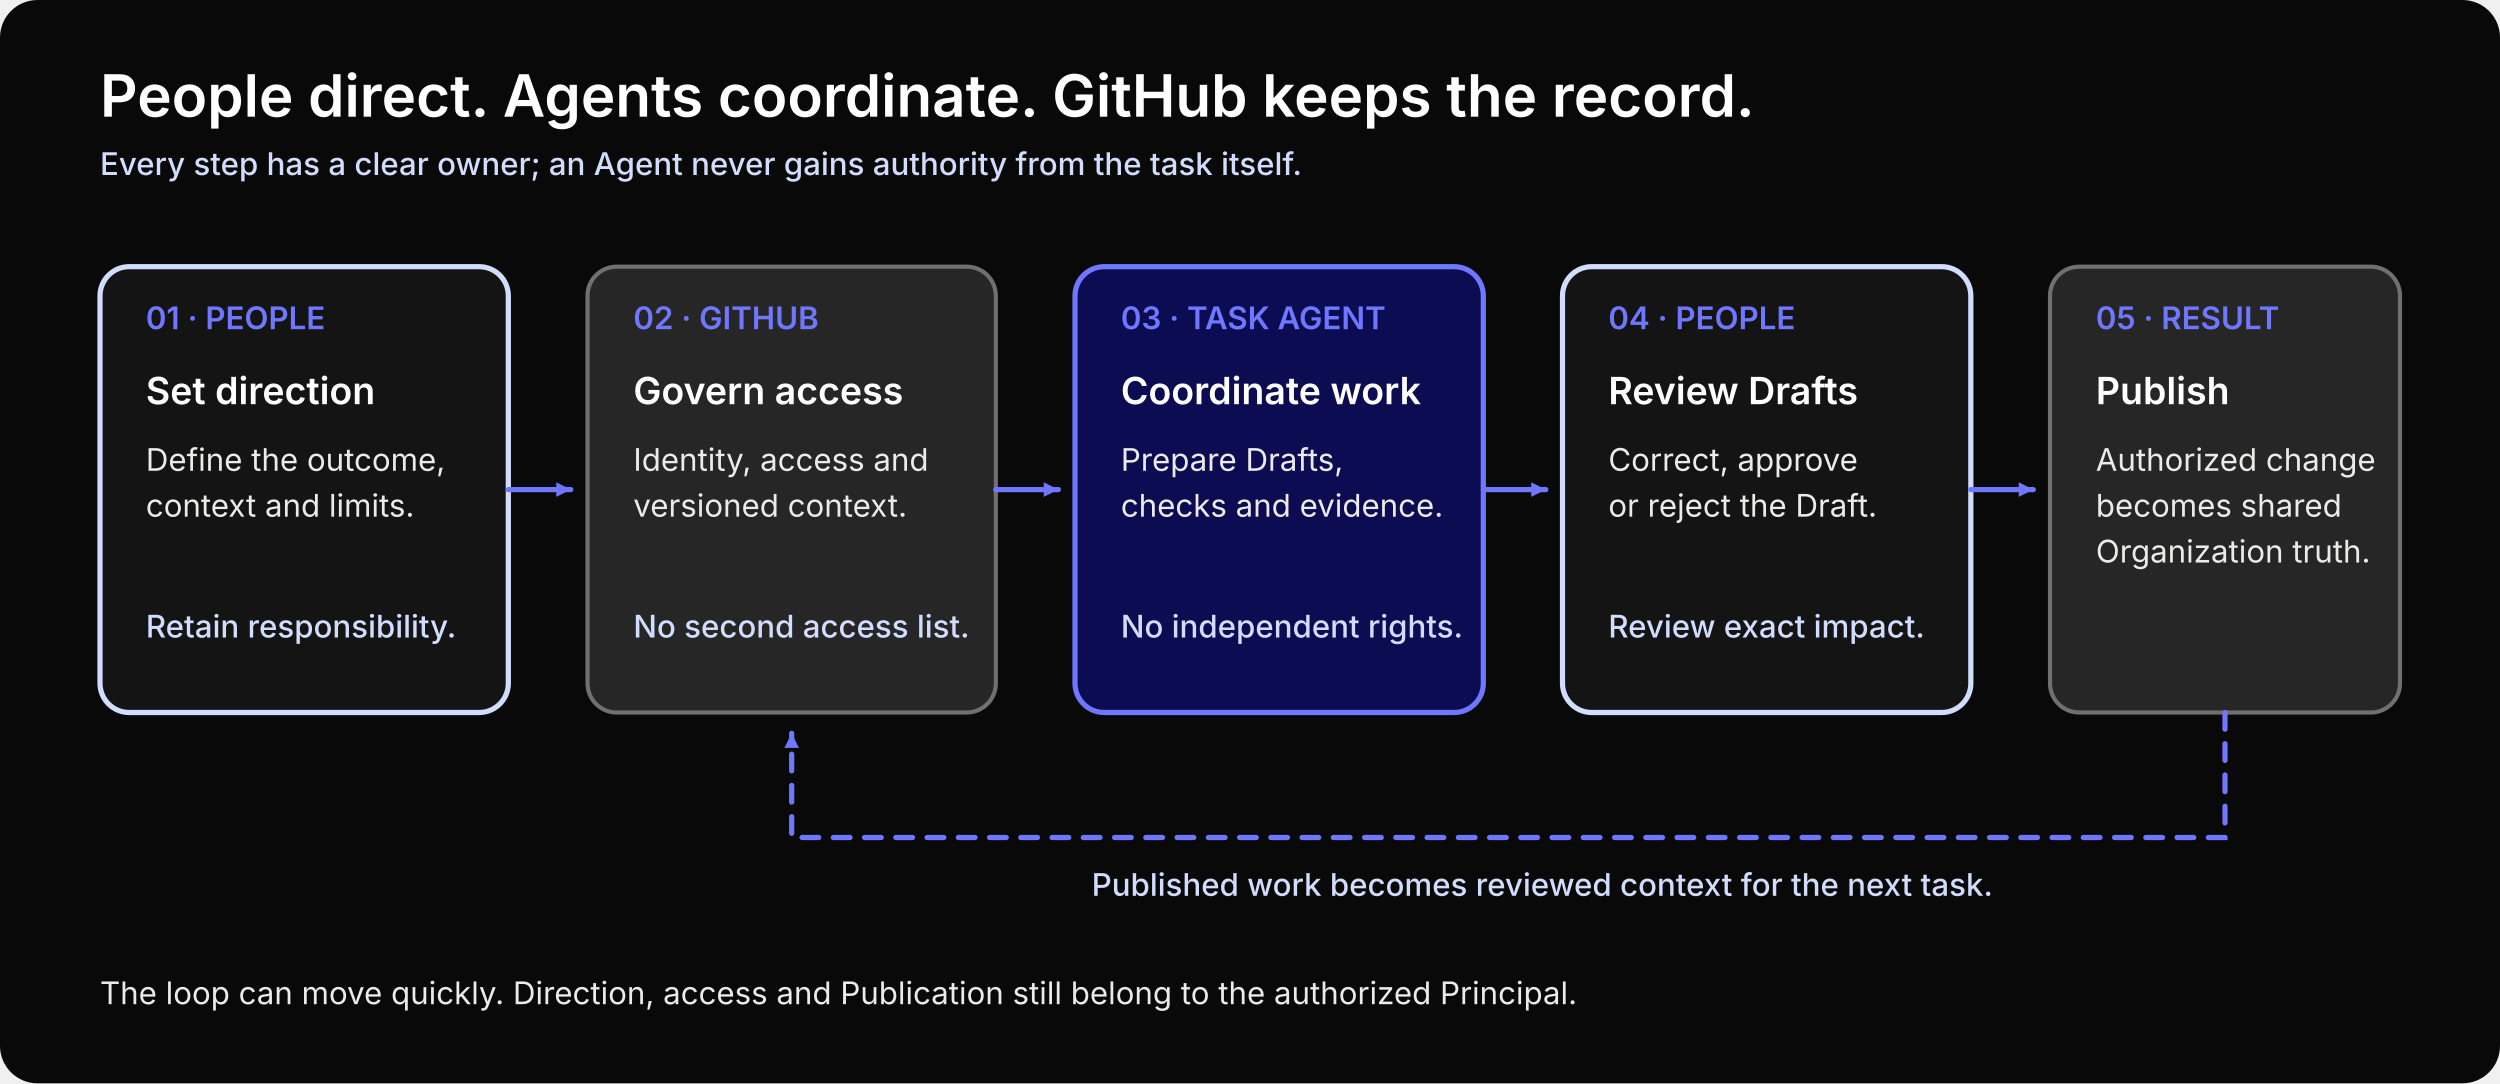
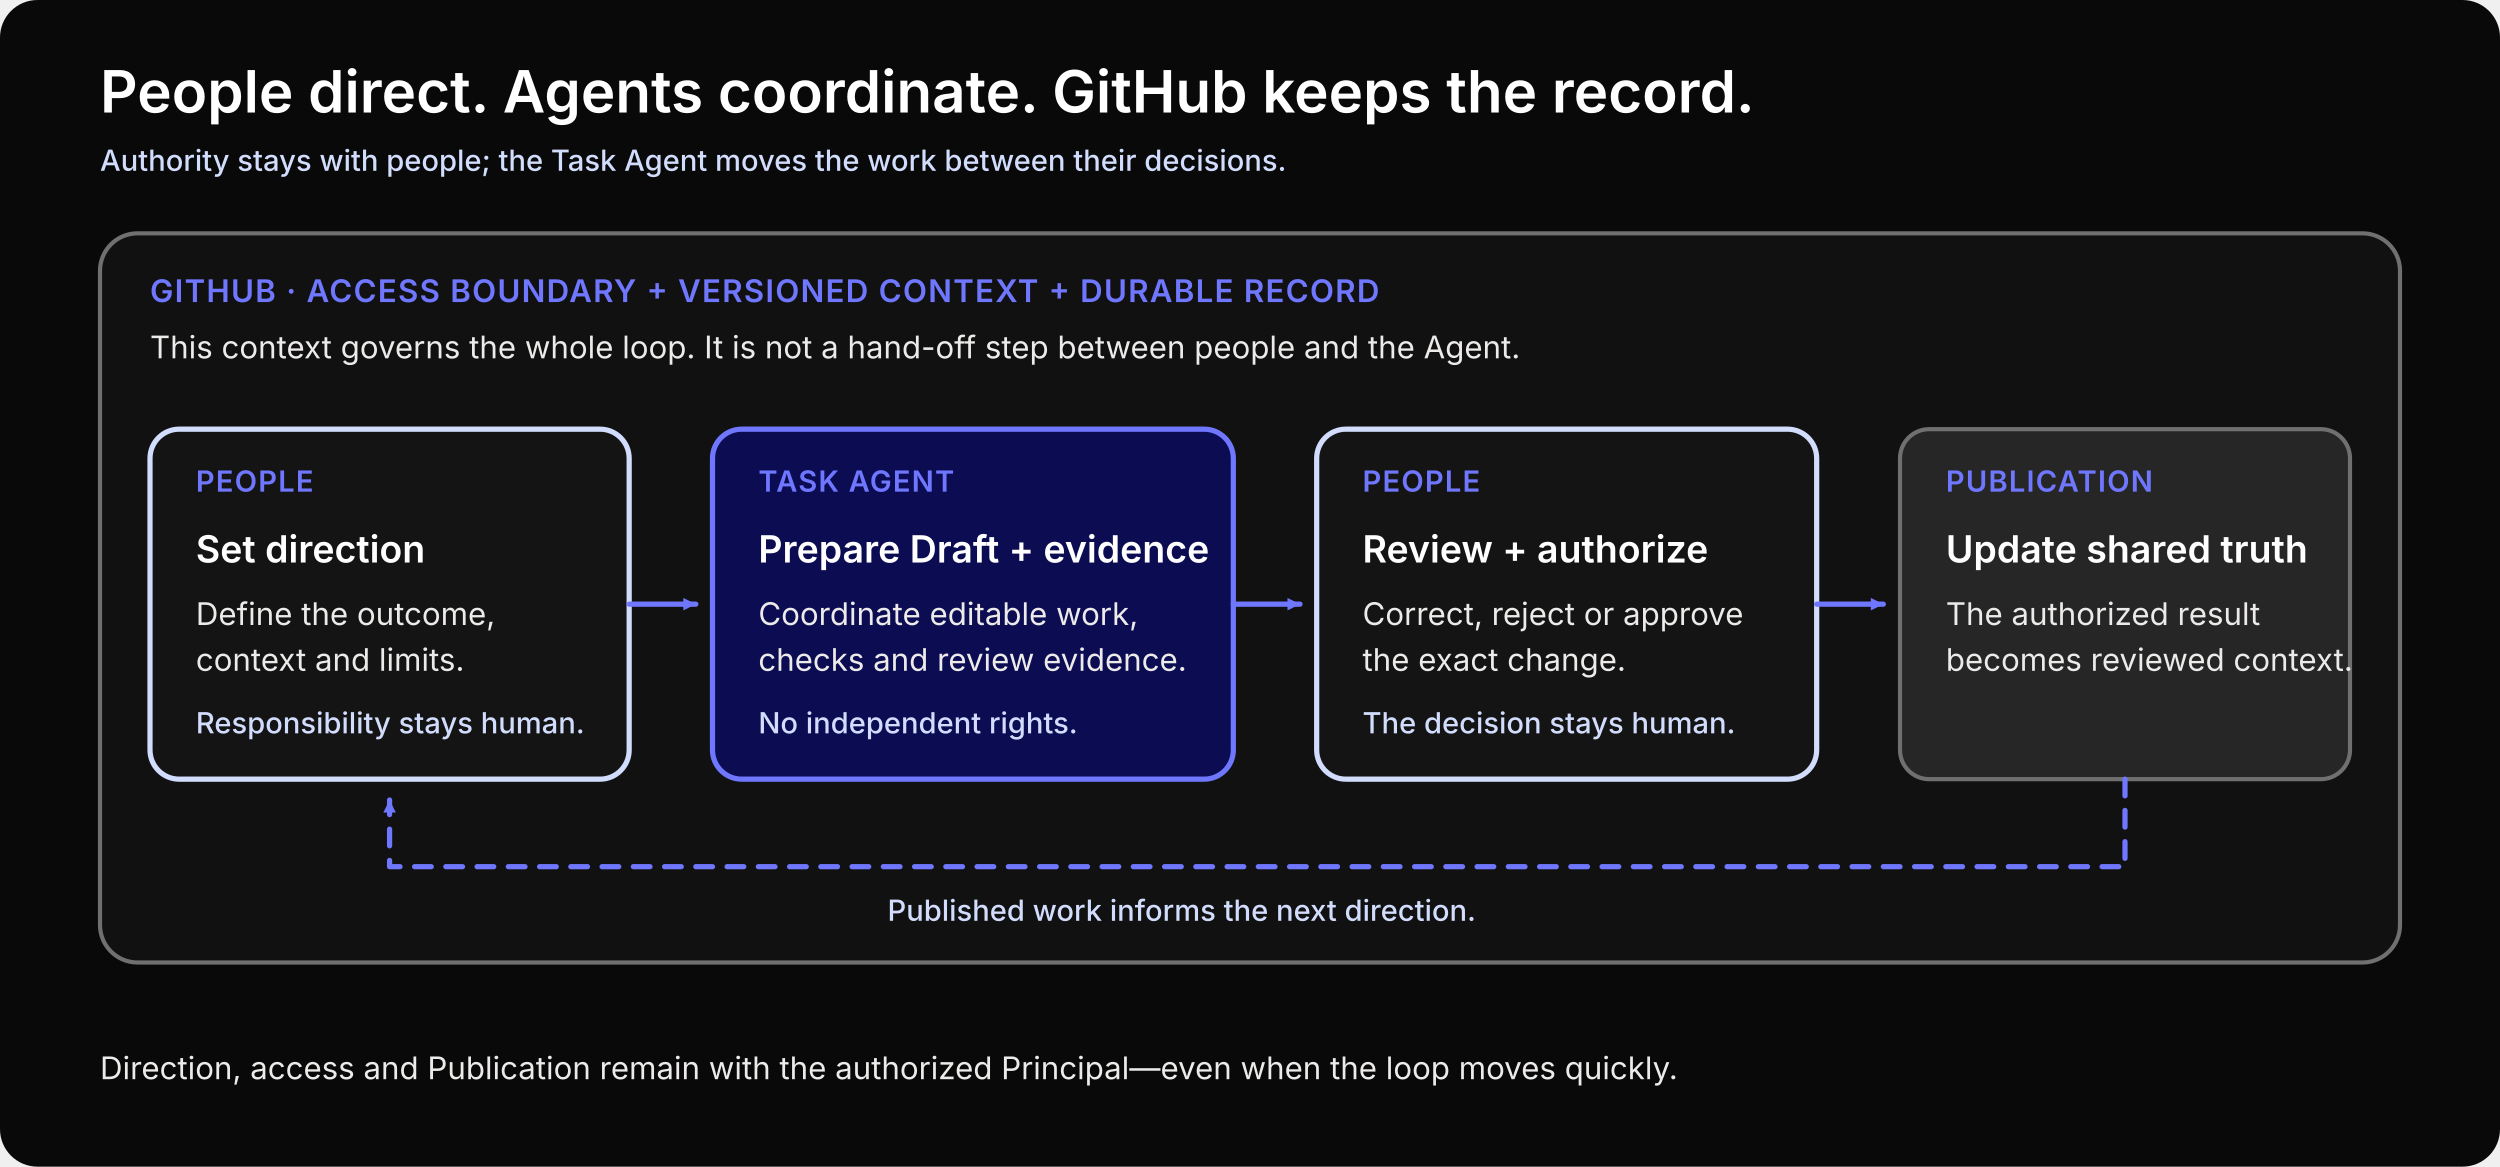
- <svg xmlns="http://www.w3.org/2000/svg" width="1200" height="520" viewBox="0 0 1200 520" role="img" aria-labelledby="title description">
+ <svg xmlns="http://www.w3.org/2000/svg" width="1200" height="560" viewBox="0 0 1200 560" role="img" aria-labelledby="title description">
  <defs>
-     <marker id="arrow" viewBox="0 0 9 9" refX="8" refY="4.5" markerWidth="9" markerHeight="9" markerUnits="userSpaceOnUse" orient="auto">
-       <path d="M 1 1 L 8 4.5 L 1 8 z" fill="#6f77ff" />
+     <marker id="arrow" viewBox="0 0 8 8" refX="7" refY="4" markerWidth="8" markerHeight="8" markerUnits="userSpaceOnUse" orient="auto">
+       <path d="M 1 1 L 7 4 L 1 7 z" fill="#6f77ff" />
    </marker>
    <style>
-       .bg{fill:#090909}.box{fill:#262626;stroke:#707070;stroke-width:2}.human{fill:#141414;stroke:#d2ddfd;stroke-width:2.5}.agent{fill:#0c0c53;stroke:#6f77ff;stroke-width:2.5}.title{fill:#fff;font:600 28px Inter,Arial,sans-serif}.label{fill:#fff;font:600 18px Inter,Arial,sans-serif}.copy{fill:#ecebea;font:400 15px Inter,Arial,sans-serif}.note{fill:#d2ddfd;font:500 15px Inter,Arial,sans-serif}.index{fill:#6f77ff;font:600 15px Inter,Arial,sans-serif}.flow{fill:none;stroke:#6f77ff;stroke-width:2.5;stroke-linecap:round;marker-end:url(#arrow)}
+       .bg{fill:#090909}.context{fill:#111;stroke:#707070;stroke-width:2}.box{fill:#262626;stroke:#707070;stroke-width:2}.human{fill:#141414;stroke:#d2ddfd;stroke-width:2.5}.agent{fill:#0c0c53;stroke:#6f77ff;stroke-width:2.5}.title{fill:#fff;font:600 28px Inter,Arial,sans-serif}.context-label{fill:#6f77ff;font:600 15px Inter,Arial,sans-serif;letter-spacing:.04em}.label{fill:#fff;font:600 18px Inter,Arial,sans-serif}.copy{fill:#ecebea;font:400 15px Inter,Arial,sans-serif}.note{fill:#d2ddfd;font:500 14px Inter,Arial,sans-serif}.owner{fill:#6f77ff;font:600 14px Inter,Arial,sans-serif;letter-spacing:.04em}.flow{fill:none;stroke:#6f77ff;stroke-width:2.5;stroke-linecap:round;stroke-linejoin:round;marker-end:url(#arrow)}.feedback{stroke-dasharray:8 7}
    </style>
  </defs>
-   <rect class="bg" width="1200" height="520" rx="18" />
-   <text class="title" x="48" y="56">People direct. Agents coordinate. GitHub keeps the record.</text>
-   <text class="note" x="48" y="84">Every step has a clear owner; an Agent never gains authority from the task itself.</text>
+   <rect class="bg" width="1200" height="560" rx="18" />
+   <text class="title" x="48" y="54">People direct. Agents coordinate. GitHub keeps the record.</text>
+   <text class="note" x="48" y="82">Authority stays with people; the Task Agent moves the work between their decisions.</text>
+   <rect class="context" x="48" y="112" width="1104" height="350" rx="18" />
+   <text class="context-label" x="72" y="145">GITHUB · ACCESS BOUNDARY + VERSIONED CONTEXT + DURABLE RECORD</text>
+   <text class="copy" x="72" y="172">This context governs the whole loop. It is not a hand-off step between people and the Agent.</text>
  <g data-node="human-direction">
-     <rect class="human" x="48" y="128" width="196" height="214" rx="14" />
-     <text class="index" x="70" y="158">01 · PEOPLE</text>
-     <text class="label" x="70" y="194">Set direction</text>
-     <text class="copy" x="70" y="226">
-       <tspan x="70">Define the outcome,</tspan>
-       <tspan x="70" dy="22">context and limits.</tspan>
+     <rect class="human" x="72" y="206" width="230" height="168" rx="14" />
+     <text class="owner" x="94" y="236">PEOPLE</text>
+     <text class="label" x="94" y="270">Set direction</text>
+     <text class="copy" x="94" y="300">
+       <tspan x="94">Define the outcome,</tspan>
+       <tspan x="94" dy="22">context and limits.</tspan>
    </text>
-     <text class="note" x="70" y="306">Retain responsibility.</text>
+     <text class="note" x="94" y="352">Responsibility stays human.</text>
  </g>
-   <path class="flow" d="M244 235 H274" />
-   <g data-node="github-context">
-     <rect class="box" x="282" y="128" width="196" height="214" rx="14" />
-     <text class="index" x="304" y="158">02 · GITHUB</text>
-     <text class="label" x="304" y="194">Govern access</text>
-     <text class="copy" x="304" y="226">
-       <tspan x="304">Identity, access and</tspan>
-       <tspan x="304" dy="22">versioned context.</tspan>
+   <path class="flow" d="M302 290 H334" />
+   <g data-node="agent-draft">
+     <rect class="agent" x="342" y="206" width="250" height="168" rx="14" />
+     <text class="owner" x="364" y="236">TASK AGENT</text>
+     <text class="label" x="364" y="270">Prepare Draft + evidence</text>
+     <text class="copy" x="364" y="300">
+       <tspan x="364">Coordinate editable work,</tspan>
+       <tspan x="364" dy="22">checks and review evidence.</tspan>
    </text>
-     <text class="note" x="304" y="306">No second access list.</text>
+     <text class="note" x="364" y="352">No independent rights.</text>
  </g>
-   <path class="flow" d="M478 235 H508" />
-   <g data-node="agent-draft">
-     <rect class="agent" x="516" y="128" width="196" height="214" rx="14" />
-     <text class="index" x="538" y="158">03 · TASK AGENT</text>
-     <text class="label" x="538" y="194">Coordinate work</text>
-     <text class="copy" x="538" y="226">
-       <tspan x="538">Prepare Drafts,</tspan>
-       <tspan x="538" dy="22">checks and evidence.</tspan>
+   <path class="flow" d="M592 290 H624" />
+   <g data-node="human-review">
+     <rect class="human" x="632" y="206" width="240" height="168" rx="14" />
+     <text class="owner" x="654" y="236">PEOPLE</text>
+     <text class="label" x="654" y="270">Review + authorize</text>
+     <text class="copy" x="654" y="300">
+       <tspan x="654">Correct, reject or approve</tspan>
+       <tspan x="654" dy="22">the exact change.</tspan>
    </text>
-     <text class="note" x="538" y="306">No independent rights.</text>
+     <text class="note" x="654" y="352">The decision stays human.</text>
  </g>
-   <path class="flow" d="M712 235 H742" />
-   <g data-node="human-review">
-     <rect class="human" x="750" y="128" width="196" height="214" rx="14" />
-     <text class="index" x="772" y="158">04 · PEOPLE</text>
-     <text class="label" x="772" y="194">Review Drafts</text>
-     <text class="copy" x="772" y="226">
-       <tspan x="772">Correct, approve</tspan>
-       <tspan x="772" dy="22">or reject the Draft.</tspan>
-     </text>
-     <text class="note" x="772" y="306">Review exact impact.</text>
-   </g>
-   <path class="flow" d="M946 235 H976" />
-   <g data-node="publication-result">
-     <rect class="box" x="984" y="128" width="168" height="214" rx="14" />
-     <text class="index" x="1006" y="158">05 · RESULT</text>
-     <text class="label" x="1006" y="194">Publish</text>
-     <text class="copy" x="1006" y="226">
-       <tspan x="1006">Authorized change</tspan>
-       <tspan x="1006" dy="22">becomes shared</tspan>
-       <tspan x="1006" dy="22">Organization truth.</tspan>
+   <path class="flow" d="M872 290 H904" />
+   <g data-node="publication-record">
+     <rect class="box" x="912" y="206" width="216" height="168" rx="14" />
+     <text class="owner" x="934" y="236">PUBLICATION</text>
+     <text class="label" x="934" y="270">Update shared truth</text>
+     <text class="copy" x="934" y="300">
+       <tspan x="934">The authorized result</tspan>
+       <tspan x="934" dy="22">becomes reviewed context.</tspan>
    </text>
  </g>
-   <path class="flow" stroke-dasharray="8 7" d="M1068 342 V402 H380 V352" />
-   <text class="note" x="524" y="430">Published work becomes reviewed context for the next task.</text>
-   <text class="copy" x="48" y="482">The loop can move quickly. Direction, access and Publication still belong to the authorized Principal.</text>
+   <path class="flow feedback" d="M1020 374 V416 H187 V384" />
+   <text class="note" x="426" y="442">Published work informs the next direction.</text>
+   <text class="copy" x="48" y="518">Direction, access and Publication remain with the authorized Principal—even when the loop moves quickly.</text>
</svg>
